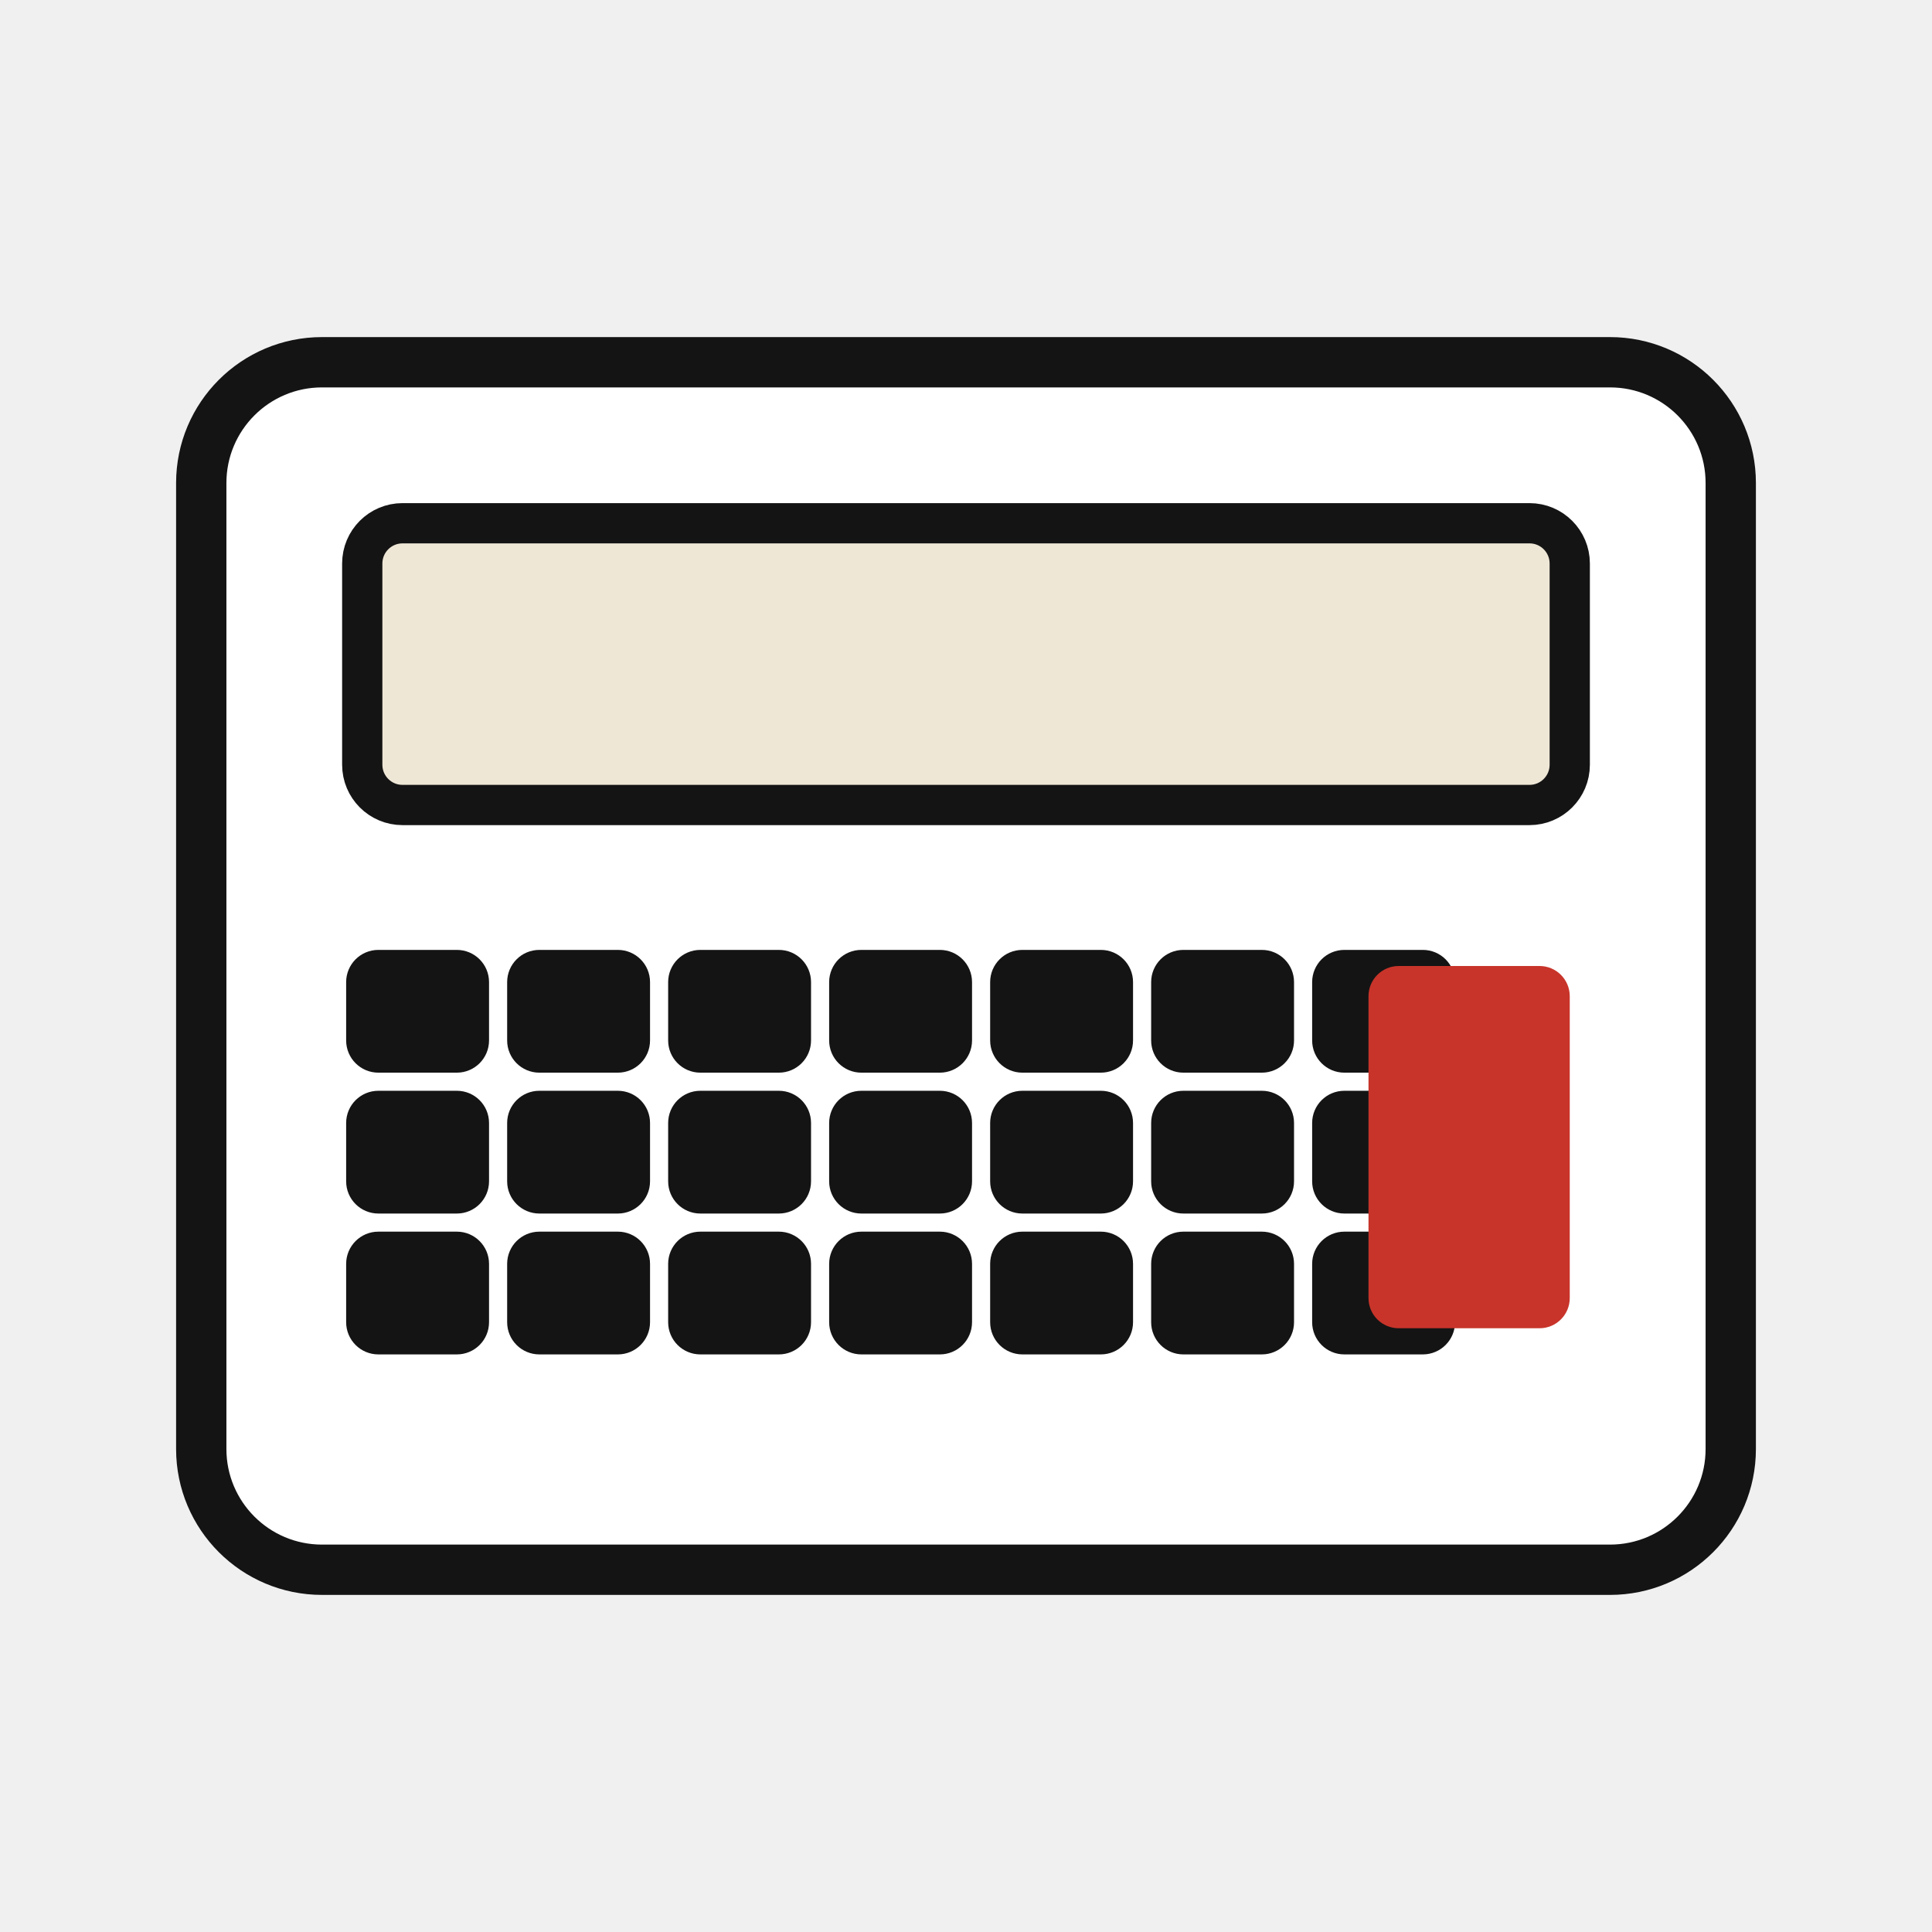
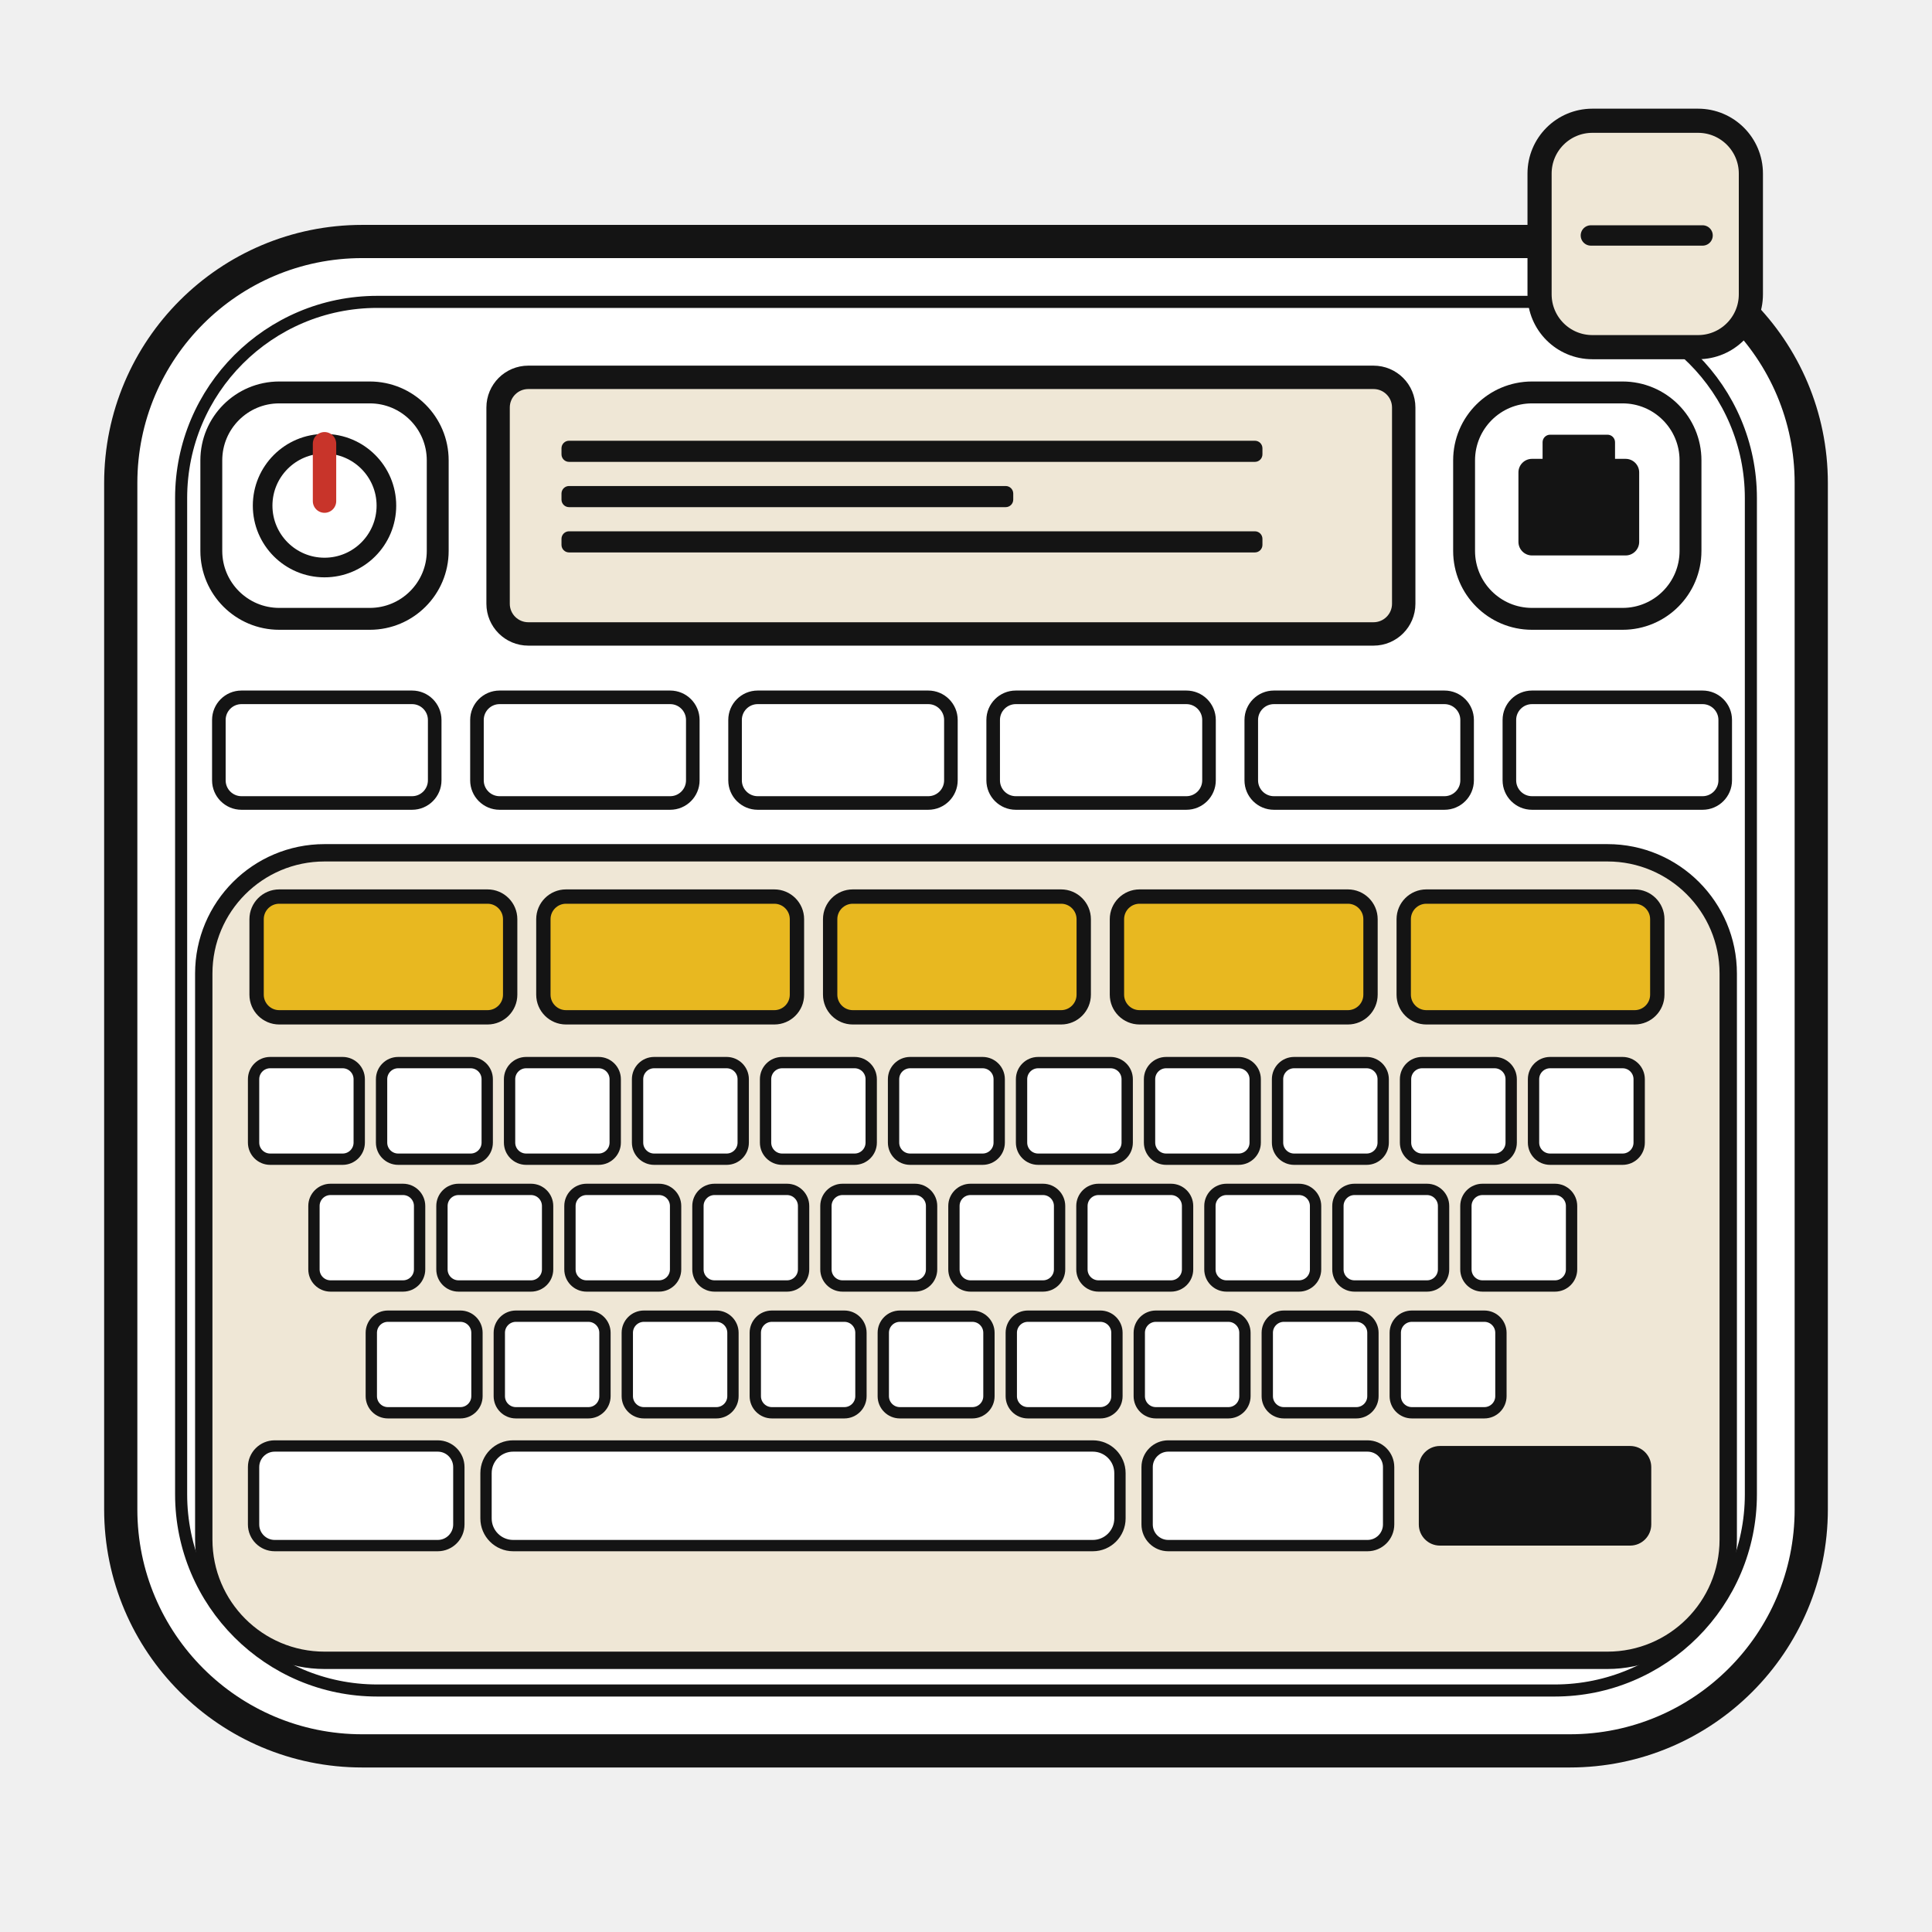
- <svg xmlns="http://www.w3.org/2000/svg" viewBox="0 0 96 96" fill="none">
-   <rect x="10" y="18" width="76" height="60" rx="6" stroke="#141414" stroke-width="2.5" fill="#fff" />
-   <rect x="18" y="26" width="60" height="14" rx="2" stroke="#141414" stroke-width="2" fill="#efe7d6" />
-   <g stroke="#141414" stroke-width="1.6" fill="#141414">
-     <rect x="18" y="48" width="5.5" height="4.5" rx="0.8" />
-     <rect x="26" y="48" width="5.5" height="4.5" rx="0.8" />
-     <rect x="34" y="48" width="5.5" height="4.5" rx="0.8" />
-     <rect x="42" y="48" width="5.5" height="4.5" rx="0.8" />
-     <rect x="50" y="48" width="5.5" height="4.5" rx="0.8" />
-     <rect x="58" y="48" width="5.5" height="4.5" rx="0.8" />
-     <rect x="66" y="48" width="5.5" height="4.5" rx="0.8" />
-     <rect x="18" y="55" width="5.5" height="4.5" rx="0.8" />
-     <rect x="26" y="55" width="5.5" height="4.5" rx="0.8" />
-     <rect x="34" y="55" width="5.5" height="4.5" rx="0.8" />
-     <rect x="42" y="55" width="5.5" height="4.5" rx="0.8" />
-     <rect x="50" y="55" width="5.5" height="4.5" rx="0.8" />
-     <rect x="58" y="55" width="5.5" height="4.5" rx="0.8" />
-     <rect x="66" y="55" width="5.5" height="4.5" rx="0.8" />
-     <rect x="18" y="62" width="5.5" height="4.5" rx="0.8" />
-     <rect x="26" y="62" width="5.5" height="4.5" rx="0.8" />
-     <rect x="34" y="62" width="5.5" height="4.5" rx="0.8" />
-     <rect x="42" y="62" width="5.5" height="4.5" rx="0.8" />
-     <rect x="50" y="62" width="5.5" height="4.5" rx="0.8" />
-     <rect x="58" y="62" width="5.5" height="4.5" rx="0.8" />
-     <rect x="66" y="62" width="5.5" height="4.5" rx="0.8" />
+ <svg xmlns="http://www.w3.org/2000/svg" viewBox="0 0 128 128" fill="none">
+   <g stroke-linejoin="round" stroke-linecap="round">
+     <rect x="8" y="16" width="112" height="100" rx="16" fill="#fff" stroke="#141414" stroke-width="2.2" />
+     <rect x="12" y="20" width="104" height="92" rx="13" fill="#fff" stroke="#141414" stroke-width="0.8" />
+     <rect x="102" y="8" width="14" height="15" rx="3.5" fill="#efe7d6" stroke="#141414" stroke-width="1.6" />
+     <path d="M105.4 15.6h7.4" stroke="#141414" stroke-width="1.35" />
+     <rect x="14" y="26" width="15" height="15" rx="4.5" fill="#fff" stroke="#141414" stroke-width="1.45" />
+     <circle cx="21.5" cy="33.5" r="4.1" fill="none" stroke="#141414" stroke-width="1.3" />
+     <path d="M21.5 29.4v3.8" stroke="#c8342a" stroke-width="1.55" />
+     <rect x="33" y="25" width="60" height="17" rx="2" fill="#efe7d6" stroke="#141414" stroke-width="1.55" />
+     <rect x="37.20" y="29.20" width="46.44" height="1.4" rx="0.5" fill="#141414" />
+     <rect x="37.20" y="32.20" width="29.93" height="1.4" rx="0.5" fill="#141414" />
+     <rect x="37.20" y="35.20" width="46.44" height="1.4" rx="0.5" fill="#141414" />
+     <rect x="97" y="26" width="15" height="15" rx="4.5" fill="#fff" stroke="#141414" stroke-width="1.45" />
+     <rect x="100.6" y="30.4" width="8" height="6.4" rx="0.9" fill="#141414" />
+     <rect x="102.2" y="28.8" width="4.8" height="2.2" rx="0.5" fill="#141414" />
+     <rect x="14.50" y="46.20" width="14.30" height="7.00" rx="1.5" fill="#fff" stroke="#141414" stroke-width="0.9" />
+     <rect x="31.60" y="46.20" width="14.30" height="7.00" rx="1.5" fill="#fff" stroke="#141414" stroke-width="0.9" />
+     <rect x="48.70" y="46.20" width="14.30" height="7.00" rx="1.5" fill="#fff" stroke="#141414" stroke-width="0.9" />
+     <rect x="65.80" y="46.20" width="14.30" height="7.00" rx="1.5" fill="#fff" stroke="#141414" stroke-width="0.9" />
+     <rect x="82.90" y="46.20" width="14.30" height="7.00" rx="1.5" fill="#fff" stroke="#141414" stroke-width="0.9" />
+     <rect x="100.00" y="46.20" width="14.30" height="7.00" rx="1.5" fill="#fff" stroke="#141414" stroke-width="0.9" />
+     <rect x="13.5" y="56.5" width="101" height="53.5" rx="8" fill="#efe7d6" stroke="#141414" stroke-width="1.15" />
+     <rect x="17.00" y="59.40" width="16.80" height="8.00" rx="1.5" fill="#e8b820" stroke="#141414" stroke-width="0.95" />
+     <rect x="36.00" y="59.40" width="16.80" height="8.00" rx="1.5" fill="#e8b820" stroke="#141414" stroke-width="0.95" />
+     <rect x="55.00" y="59.40" width="16.80" height="8.00" rx="1.5" fill="#e8b820" stroke="#141414" stroke-width="0.95" />
+     <rect x="74.00" y="59.40" width="16.80" height="8.00" rx="1.5" fill="#e8b820" stroke="#141414" stroke-width="0.95" />
+     <rect x="93.00" y="59.40" width="16.80" height="8.00" rx="1.5" fill="#e8b820" stroke="#141414" stroke-width="0.95" />
+     <rect x="16.80" y="70.40" width="7.00" height="6.40" rx="1.1" fill="#fff" stroke="#141414" stroke-width="0.75" />
+     <rect x="25.28" y="70.40" width="7.00" height="6.40" rx="1.1" fill="#fff" stroke="#141414" stroke-width="0.75" />
+     <rect x="33.76" y="70.40" width="7.00" height="6.40" rx="1.1" fill="#fff" stroke="#141414" stroke-width="0.75" />
+     <rect x="42.24" y="70.40" width="7.00" height="6.40" rx="1.1" fill="#fff" stroke="#141414" stroke-width="0.75" />
+     <rect x="50.72" y="70.40" width="7.00" height="6.40" rx="1.1" fill="#fff" stroke="#141414" stroke-width="0.75" />
+     <rect x="59.20" y="70.40" width="7.00" height="6.40" rx="1.1" fill="#fff" stroke="#141414" stroke-width="0.75" />
+     <rect x="67.68" y="70.40" width="7.00" height="6.40" rx="1.1" fill="#fff" stroke="#141414" stroke-width="0.75" />
+     <rect x="76.16" y="70.40" width="7.00" height="6.40" rx="1.1" fill="#fff" stroke="#141414" stroke-width="0.75" />
+     <rect x="84.64" y="70.40" width="7.00" height="6.40" rx="1.1" fill="#fff" stroke="#141414" stroke-width="0.75" />
+     <rect x="93.12" y="70.40" width="7.00" height="6.40" rx="1.1" fill="#fff" stroke="#141414" stroke-width="0.75" />
+     <rect x="101.60" y="70.40" width="7.00" height="6.40" rx="1.1" fill="#fff" stroke="#141414" stroke-width="0.75" />
+     <rect x="20.80" y="78.80" width="7.00" height="6.40" rx="1.1" fill="#fff" stroke="#141414" stroke-width="0.75" />
+     <rect x="29.28" y="78.80" width="7.00" height="6.40" rx="1.1" fill="#fff" stroke="#141414" stroke-width="0.75" />
+     <rect x="37.76" y="78.80" width="7.00" height="6.40" rx="1.1" fill="#fff" stroke="#141414" stroke-width="0.75" />
+     <rect x="46.24" y="78.80" width="7.00" height="6.40" rx="1.1" fill="#fff" stroke="#141414" stroke-width="0.75" />
+     <rect x="54.72" y="78.80" width="7.00" height="6.40" rx="1.1" fill="#fff" stroke="#141414" stroke-width="0.75" />
+     <rect x="63.20" y="78.80" width="7.00" height="6.40" rx="1.1" fill="#fff" stroke="#141414" stroke-width="0.75" />
+     <rect x="71.68" y="78.80" width="7.00" height="6.40" rx="1.1" fill="#fff" stroke="#141414" stroke-width="0.75" />
+     <rect x="80.16" y="78.80" width="7.00" height="6.40" rx="1.1" fill="#fff" stroke="#141414" stroke-width="0.75" />
+     <rect x="88.64" y="78.80" width="7.00" height="6.40" rx="1.1" fill="#fff" stroke="#141414" stroke-width="0.75" />
+     <rect x="97.12" y="78.80" width="7.00" height="6.40" rx="1.1" fill="#fff" stroke="#141414" stroke-width="0.75" />
+     <rect x="24.60" y="87.20" width="7.00" height="6.40" rx="1.1" fill="#fff" stroke="#141414" stroke-width="0.75" />
+     <rect x="33.08" y="87.20" width="7.00" height="6.40" rx="1.1" fill="#fff" stroke="#141414" stroke-width="0.75" />
+     <rect x="41.56" y="87.20" width="7.00" height="6.40" rx="1.1" fill="#fff" stroke="#141414" stroke-width="0.75" />
+     <rect x="50.04" y="87.20" width="7.00" height="6.40" rx="1.1" fill="#fff" stroke="#141414" stroke-width="0.75" />
+     <rect x="58.52" y="87.20" width="7.00" height="6.40" rx="1.1" fill="#fff" stroke="#141414" stroke-width="0.75" />
+     <rect x="67.00" y="87.20" width="7.00" height="6.40" rx="1.1" fill="#fff" stroke="#141414" stroke-width="0.75" />
+     <rect x="75.48" y="87.20" width="7.00" height="6.40" rx="1.1" fill="#fff" stroke="#141414" stroke-width="0.75" />
+     <rect x="83.96" y="87.20" width="7.00" height="6.40" rx="1.1" fill="#fff" stroke="#141414" stroke-width="0.75" />
+     <rect x="92.44" y="87.20" width="7.00" height="6.40" rx="1.1" fill="#fff" stroke="#141414" stroke-width="0.75" />
+     <rect x="16.8" y="95.8" width="13.6" height="6.6" rx="1.4" fill="#fff" stroke="#141414" stroke-width="0.75" />
+     <rect x="32.2" y="95.8" width="42" height="6.6" rx="1.8" fill="#fff" stroke="#141414" stroke-width="0.75" />
+     <rect x="76.0" y="95.8" width="16" height="6.6" rx="1.4" fill="#fff" stroke="#141414" stroke-width="0.75" />
+     <rect x="94.0" y="95.8" width="15.4" height="6.6" rx="1.4" fill="#141414" />
  </g>
-   <rect x="68" y="48" width="10" height="18" rx="1.5" fill="#c8342a" />
</svg>
